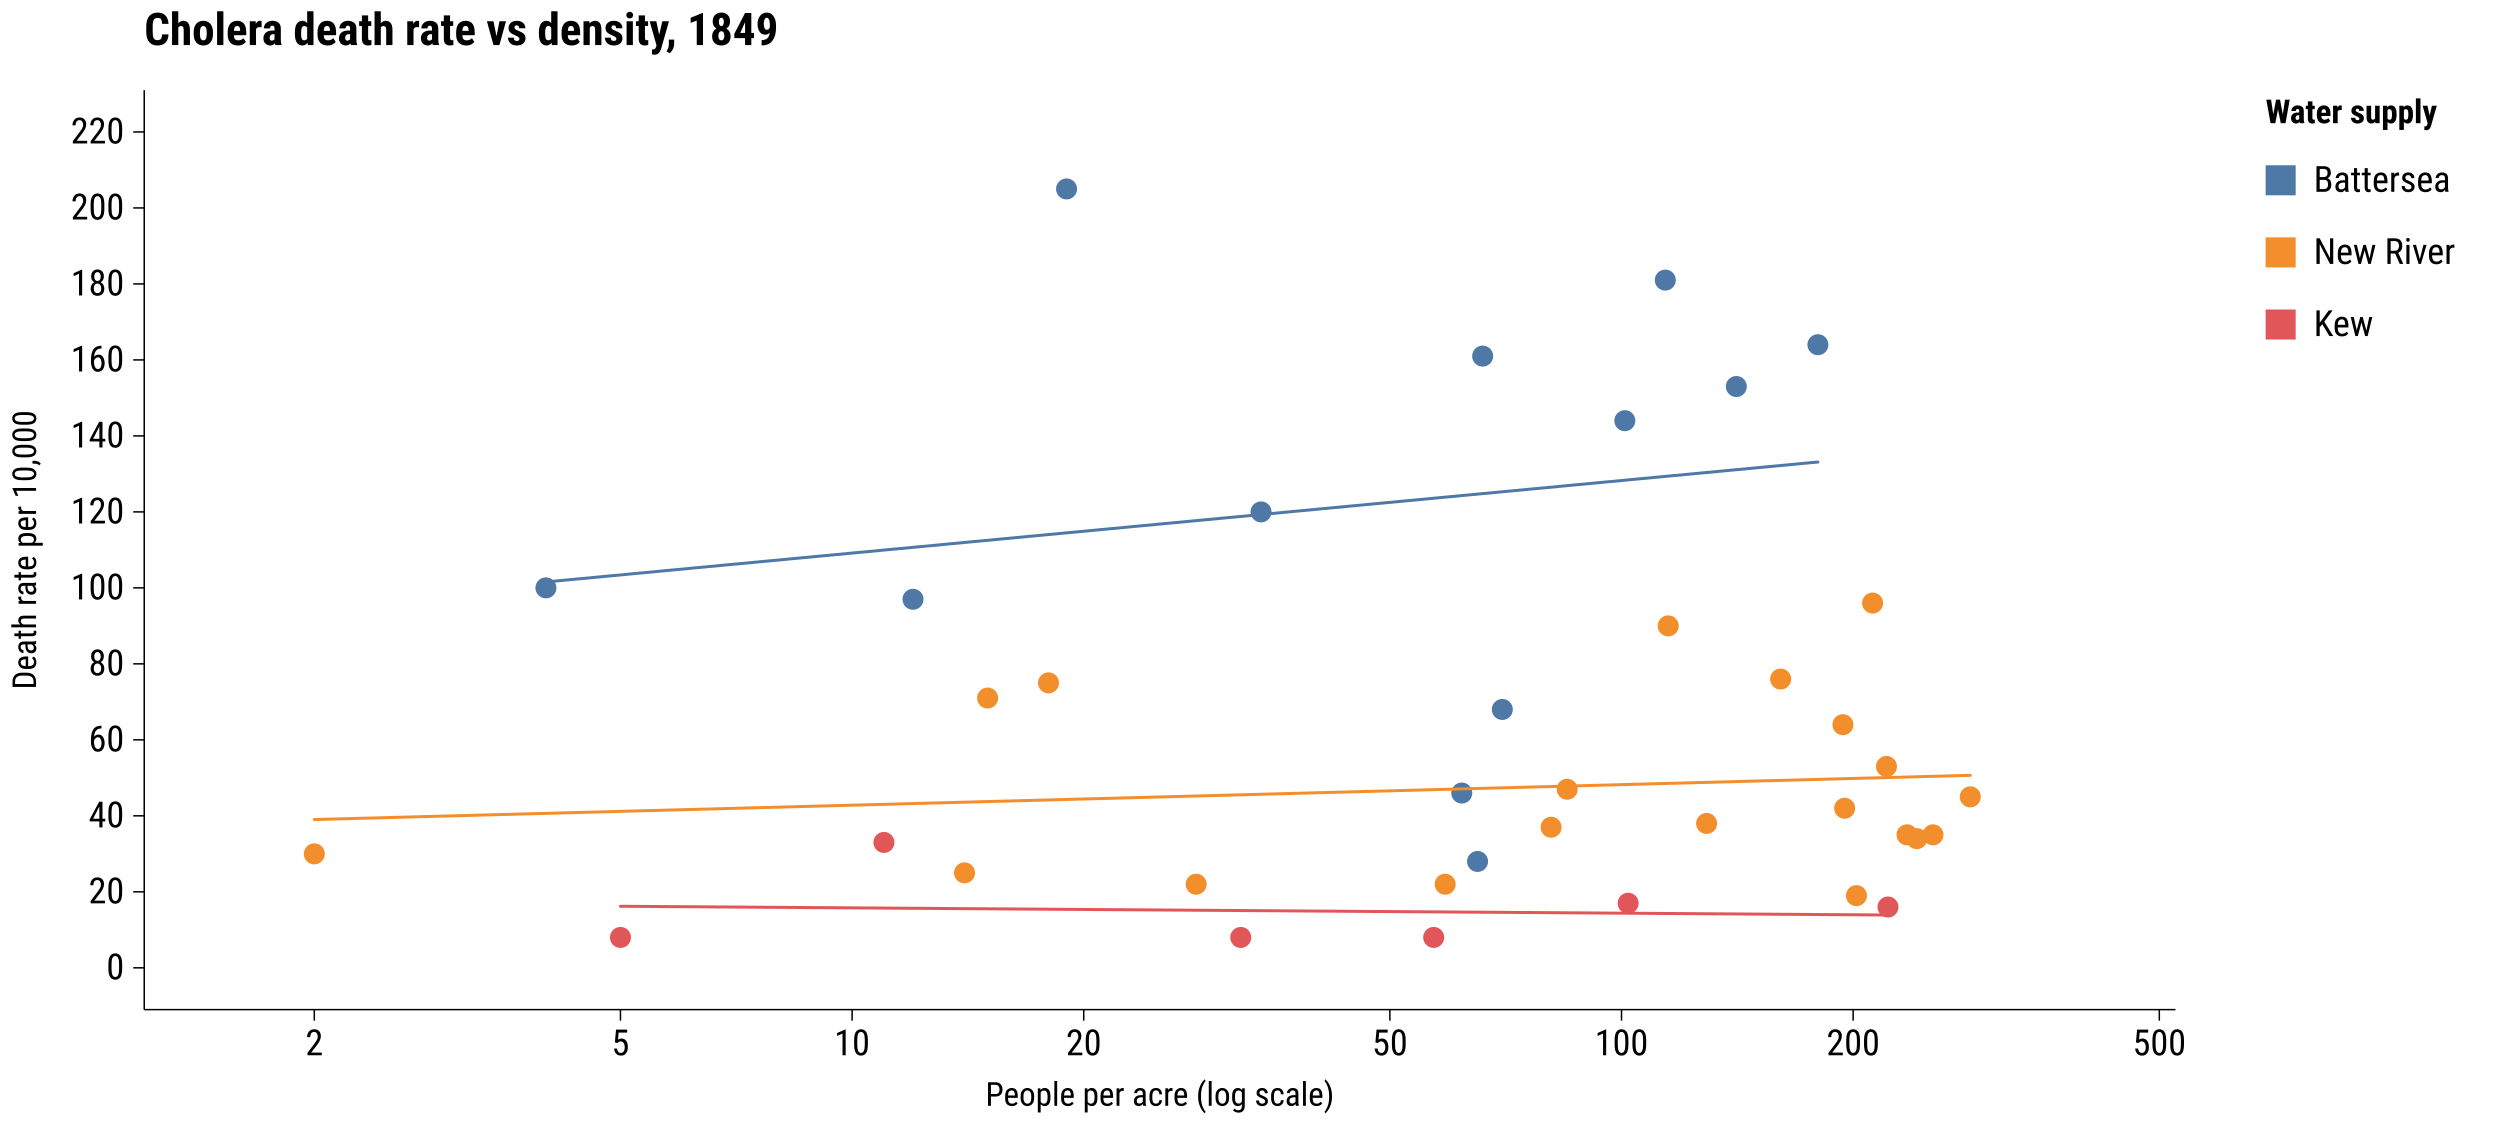
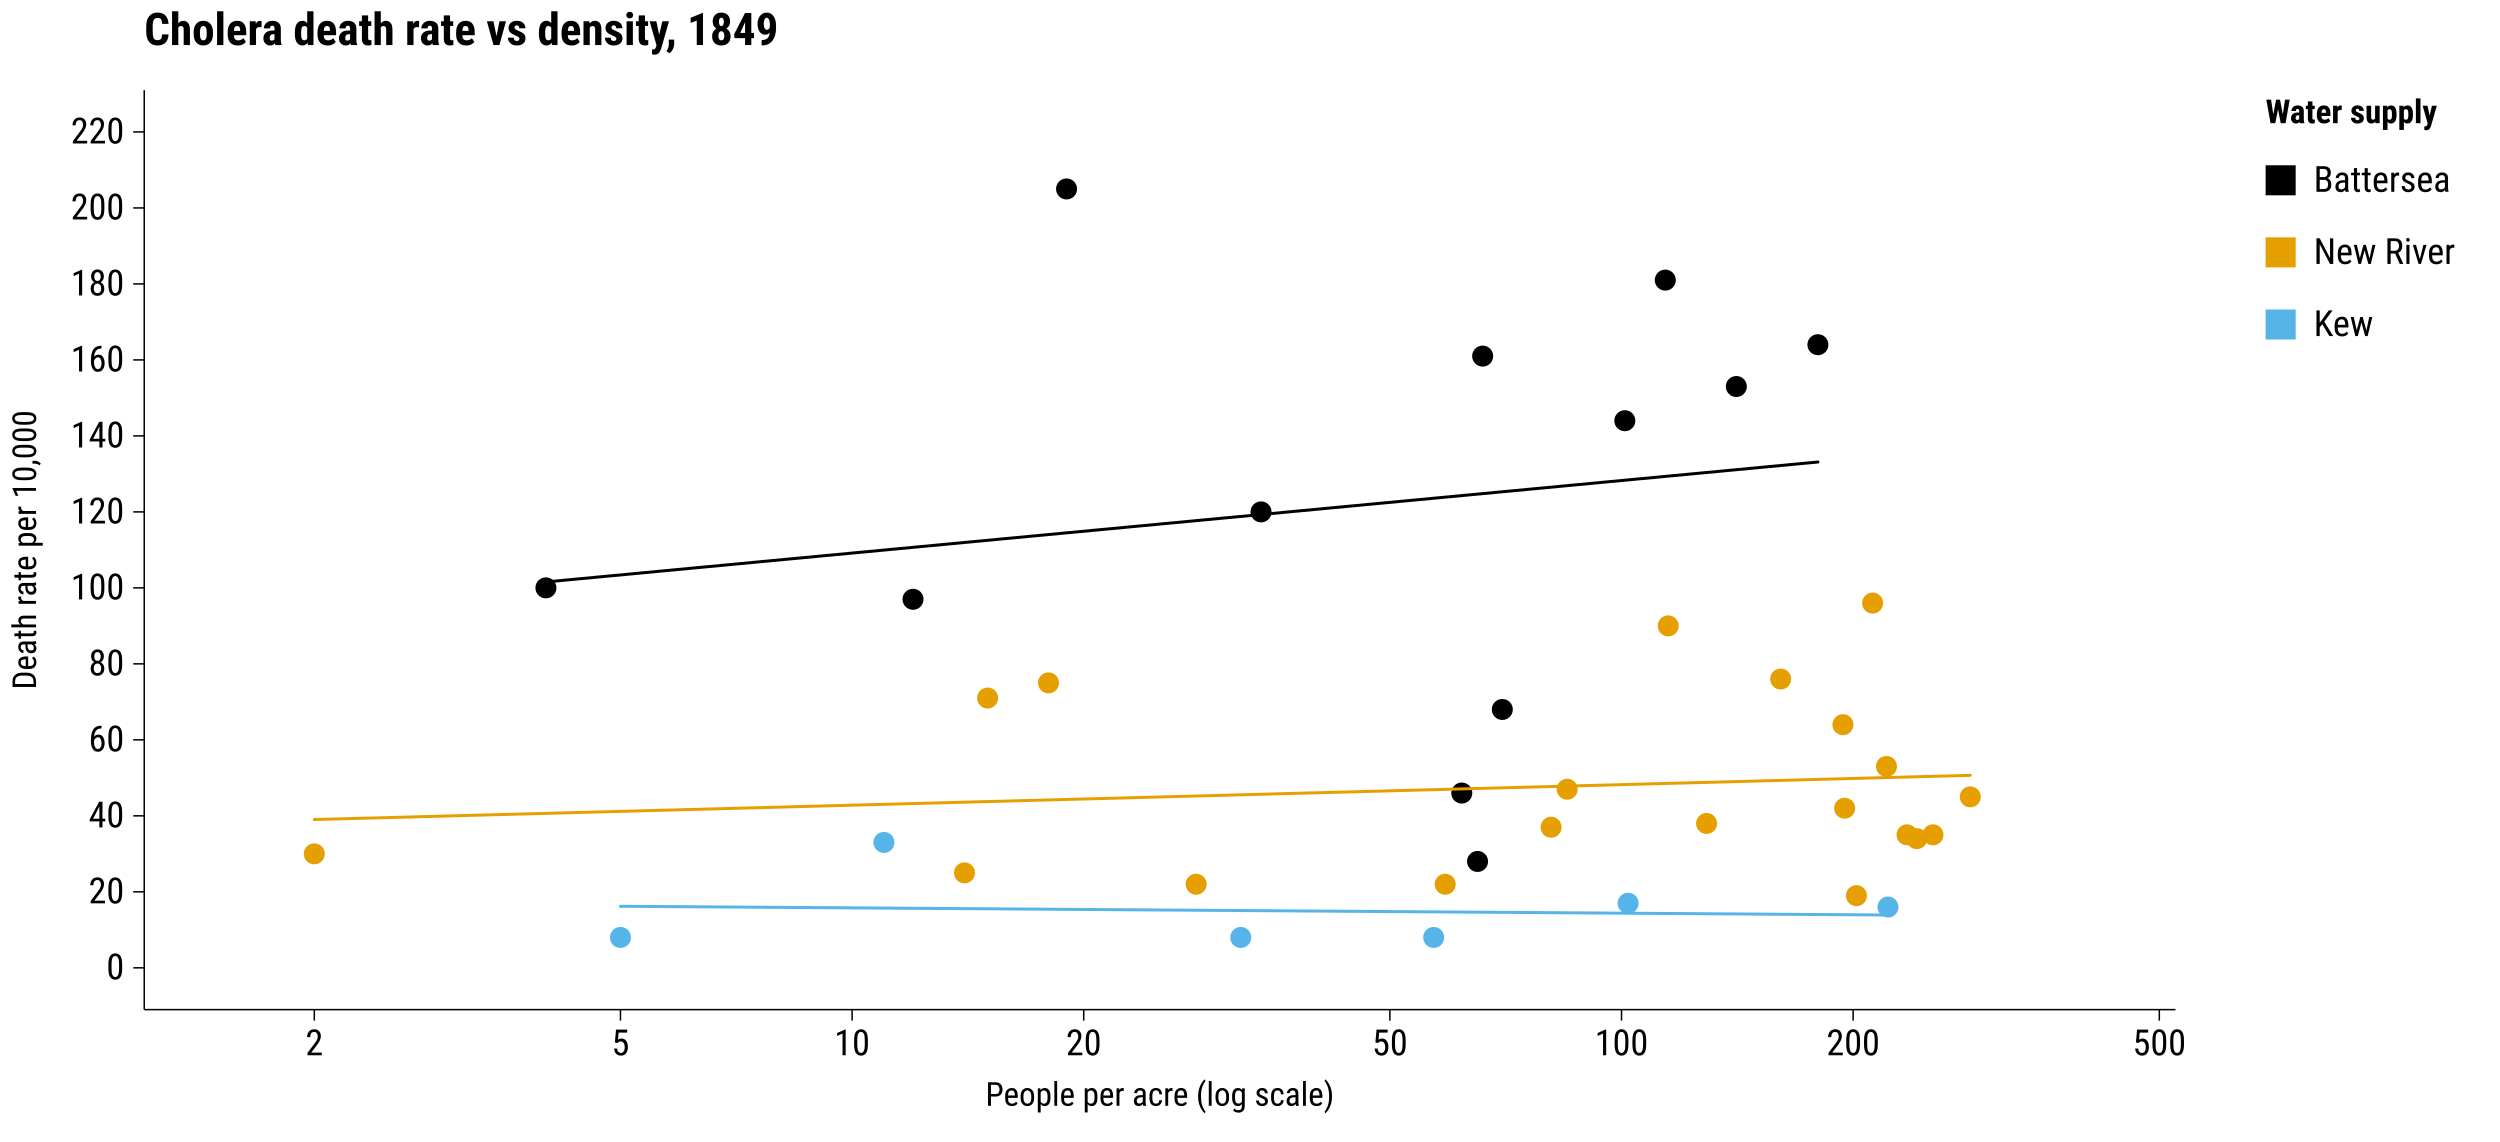
<svg xmlns="http://www.w3.org/2000/svg" width="832" height="380" viewBox="0 0 832 380" role="img" aria-label="Cholera death rate vs density, 1849" class="gg-plot" font-family="&quot;Roboto Condensed&quot;, &quot;Arial Narrow&quot;, Arial, sans-serif" font-size="11" font-weight="400" text-rendering="optimizeLegibility" shape-rendering="geometricPrecision">
  <rect class="gg-paper" width="832" height="380" fill="var(--gg-paper, #ffffff)" />
  <text class="gg-title" x="48" y="15" font-size="15" font-weight="700" fill="var(--gg-ink, #000000)">Cholera death rate vs density, 1849</text>
  <defs>
-     <clipPath id="sclassic_countries-scatter_tableau10_832x380-gg-clip-0">
+     <clipPath id="sclassic_countries-scatter_colorblind_832x380-gg-clip-0">
      <rect width="676" height="306" />
    </clipPath>
  </defs>
  <g class="gg-panel" data-panel="0" transform="translate(48,30)">
    <rect class="gg-panel-background" width="676" height="306" fill="var(--gg-panel, #ffffff)" />
    <g class="gg-grid" stroke="var(--gg-grid, none)" stroke-width="0" vector-effect="non-scaling-stroke" />
-     <g class="gg-marks" clip-path="url(#sclassic_countries-scatter_tableau10_832x380-gg-clip-0)">
+     <g class="gg-marks" clip-path="url(#sclassic_countries-scatter_colorblind_832x380-gg-clip-0)">
      <g class="gg-batch gg-points" data-layer="0">
-         <circle class="gg-shape-circle" cx="492.74" cy="110.01" r="3.5" fill="#4E79A7" />
-         <circle class="gg-shape-circle" cx="306.95" cy="32.88" r="3.5" fill="#4E79A7" />
-         <circle class="gg-shape-circle" cx="557" cy="84.72" r="3.5" fill="#4E79A7" />
-         <circle class="gg-shape-circle" cx="445.43" cy="88.51" r="3.5" fill="#4E79A7" />
-         <circle class="gg-shape-circle" cx="506.21" cy="63.22" r="3.5" fill="#4E79A7" />
-         <circle class="gg-shape-circle" cx="529.85" cy="98.63" r="3.5" fill="#4E79A7" />
-         <circle class="gg-shape-circle" cx="451.97" cy="206.11" r="3.5" fill="#4E79A7" />
-         <circle class="gg-shape-circle" cx="371.67" cy="140.36" r="3.5" fill="#4E79A7" />
-         <circle class="gg-shape-circle" cx="255.85" cy="169.44" r="3.5" fill="#4E79A7" />
-         <circle class="gg-shape-circle" cx="300.94" cy="197.26" r="3.5" fill="#F28E2B" />
-         <circle class="gg-shape-circle" cx="280.67" cy="202.31" r="3.5" fill="#F28E2B" />
-         <circle class="gg-shape-circle" cx="438.48" cy="233.93" r="3.5" fill="#4E79A7" />
-         <circle class="gg-shape-circle" cx="246.17" cy="250.36" r="3.5" fill="#E15759" />
-         <circle class="gg-shape-circle" cx="565.9" cy="238.98" r="3.5" fill="#F28E2B" />
-         <circle class="gg-shape-circle" cx="473.56" cy="232.66" r="3.5" fill="#F28E2B" />
-         <circle class="gg-shape-circle" cx="443.73" cy="256.69" r="3.5" fill="#4E79A7" />
-         <circle class="gg-shape-circle" cx="133.68" cy="165.64" r="3.5" fill="#4E79A7" />
-         <circle class="gg-shape-circle" cx="575.2" cy="170.7" r="3.5" fill="#F28E2B" />
-         <circle class="gg-shape-circle" cx="565.33" cy="211.17" r="3.5" fill="#F28E2B" />
-         <circle class="gg-shape-circle" cx="56.6" cy="254.16" r="3.5" fill="#F28E2B" />
-         <circle class="gg-shape-circle" cx="468.2" cy="245.31" r="3.5" fill="#F28E2B" />
-         <circle class="gg-shape-circle" cx="507.18" cy="178.29" r="3.5" fill="#F28E2B" />
-         <circle class="gg-shape-circle" cx="519.95" cy="244.04" r="3.5" fill="#F28E2B" />
-         <circle class="gg-shape-circle" cx="607.71" cy="235.19" r="3.5" fill="#F28E2B" />
-         <circle class="gg-shape-circle" cx="580.32" cy="271.86" r="3.5" fill="#E15759" />
-         <circle class="gg-shape-circle" cx="544.6" cy="195.99" r="3.5" fill="#F28E2B" />
-         <circle class="gg-shape-circle" cx="589.92" cy="249.1" r="3.5" fill="#F28E2B" />
-         <circle class="gg-shape-circle" cx="429.13" cy="281.98" r="3.5" fill="#E15759" />
-         <circle class="gg-shape-circle" cx="595.3" cy="247.83" r="3.5" fill="#F28E2B" />
-         <circle class="gg-shape-circle" cx="586.65" cy="247.83" r="3.5" fill="#F28E2B" />
-         <circle class="gg-shape-circle" cx="272.99" cy="260.48" r="3.5" fill="#F28E2B" />
-         <circle class="gg-shape-circle" cx="569.82" cy="268.07" r="3.5" fill="#F28E2B" />
-         <circle class="gg-shape-circle" cx="579.82" cy="225.07" r="3.5" fill="#F28E2B" />
-         <circle class="gg-shape-circle" cx="364.92" cy="281.98" r="3.5" fill="#E15759" />
-         <circle class="gg-shape-circle" cx="432.96" cy="264.27" r="3.5" fill="#F28E2B" />
-         <circle class="gg-shape-circle" cx="350.08" cy="264.27" r="3.5" fill="#F28E2B" />
-         <circle class="gg-shape-circle" cx="493.84" cy="270.6" r="3.5" fill="#E15759" />
-         <circle class="gg-shape-circle" cx="158.49" cy="281.98" r="3.5" fill="#E15759" />
+         <circle class="gg-shape-circle" cx="492.74" cy="110.01" r="3.5" fill="#000000" />
+         <circle class="gg-shape-circle" cx="306.95" cy="32.88" r="3.5" fill="#000000" />
+         <circle class="gg-shape-circle" cx="557" cy="84.72" r="3.5" fill="#000000" />
+         <circle class="gg-shape-circle" cx="445.43" cy="88.51" r="3.5" fill="#000000" />
+         <circle class="gg-shape-circle" cx="506.21" cy="63.22" r="3.5" fill="#000000" />
+         <circle class="gg-shape-circle" cx="529.85" cy="98.63" r="3.5" fill="#000000" />
+         <circle class="gg-shape-circle" cx="451.97" cy="206.11" r="3.5" fill="#000000" />
+         <circle class="gg-shape-circle" cx="371.67" cy="140.36" r="3.5" fill="#000000" />
+         <circle class="gg-shape-circle" cx="255.85" cy="169.44" r="3.5" fill="#000000" />
+         <circle class="gg-shape-circle" cx="300.94" cy="197.26" r="3.5" fill="#E69F00" />
+         <circle class="gg-shape-circle" cx="280.67" cy="202.31" r="3.5" fill="#E69F00" />
+         <circle class="gg-shape-circle" cx="438.48" cy="233.93" r="3.5" fill="#000000" />
+         <circle class="gg-shape-circle" cx="246.17" cy="250.36" r="3.5" fill="#56B4E9" />
+         <circle class="gg-shape-circle" cx="565.9" cy="238.98" r="3.5" fill="#E69F00" />
+         <circle class="gg-shape-circle" cx="473.56" cy="232.66" r="3.5" fill="#E69F00" />
+         <circle class="gg-shape-circle" cx="443.73" cy="256.69" r="3.5" fill="#000000" />
+         <circle class="gg-shape-circle" cx="133.68" cy="165.64" r="3.5" fill="#000000" />
+         <circle class="gg-shape-circle" cx="575.2" cy="170.7" r="3.5" fill="#E69F00" />
+         <circle class="gg-shape-circle" cx="565.33" cy="211.17" r="3.5" fill="#E69F00" />
+         <circle class="gg-shape-circle" cx="56.6" cy="254.16" r="3.5" fill="#E69F00" />
+         <circle class="gg-shape-circle" cx="468.2" cy="245.31" r="3.5" fill="#E69F00" />
+         <circle class="gg-shape-circle" cx="507.18" cy="178.29" r="3.5" fill="#E69F00" />
+         <circle class="gg-shape-circle" cx="519.95" cy="244.04" r="3.5" fill="#E69F00" />
+         <circle class="gg-shape-circle" cx="607.71" cy="235.19" r="3.5" fill="#E69F00" />
+         <circle class="gg-shape-circle" cx="580.32" cy="271.86" r="3.5" fill="#56B4E9" />
+         <circle class="gg-shape-circle" cx="544.6" cy="195.99" r="3.5" fill="#E69F00" />
+         <circle class="gg-shape-circle" cx="589.92" cy="249.1" r="3.5" fill="#E69F00" />
+         <circle class="gg-shape-circle" cx="429.13" cy="281.98" r="3.5" fill="#56B4E9" />
+         <circle class="gg-shape-circle" cx="595.3" cy="247.83" r="3.5" fill="#E69F00" />
+         <circle class="gg-shape-circle" cx="586.65" cy="247.83" r="3.5" fill="#E69F00" />
+         <circle class="gg-shape-circle" cx="272.99" cy="260.48" r="3.5" fill="#E69F00" />
+         <circle class="gg-shape-circle" cx="569.82" cy="268.07" r="3.5" fill="#E69F00" />
+         <circle class="gg-shape-circle" cx="579.82" cy="225.07" r="3.5" fill="#E69F00" />
+         <circle class="gg-shape-circle" cx="364.92" cy="281.98" r="3.5" fill="#56B4E9" />
+         <circle class="gg-shape-circle" cx="432.96" cy="264.27" r="3.5" fill="#E69F00" />
+         <circle class="gg-shape-circle" cx="350.08" cy="264.27" r="3.5" fill="#E69F00" />
+         <circle class="gg-shape-circle" cx="493.84" cy="270.6" r="3.5" fill="#56B4E9" />
+         <circle class="gg-shape-circle" cx="158.49" cy="281.98" r="3.5" fill="#56B4E9" />
      </g>
      <g class="gg-batch gg-paths" data-layer="1">
-         <path d="M133.68 163.67L139.04 163.17L144.4 162.66L149.75 162.16L155.11 161.65L160.47 161.15L165.83 160.64L171.19 160.13L176.55 159.63L181.91 159.12L187.26 158.62L192.62 158.11L197.98 157.61L203.34 157.1L208.7 156.6L214.06 156.09L219.42 155.59L224.77 155.08L230.13 154.58L235.49 154.07L240.85 153.57L246.21 153.06L251.57 152.56L256.92 152.05L262.28 151.55L267.64 151.04L273 150.53L278.36 150.03L283.72 149.52L289.08 149.02L294.43 148.51L299.79 148.01L305.15 147.5L310.51 147L315.87 146.49L321.23 145.99L326.59 145.48L331.94 144.98L337.3 144.47L342.66 143.97L348.02 143.46L353.38 142.96L358.74 142.45L364.1 141.95L369.45 141.44L374.81 140.93L380.17 140.43L385.53 139.92L390.89 139.42L396.25 138.91L401.6 138.41L406.96 137.9L412.32 137.4L417.68 136.89L423.04 136.39L428.4 135.88L433.76 135.38L439.11 134.87L444.47 134.37L449.83 133.86L455.19 133.36L460.55 132.85L465.91 132.35L471.27 131.84L476.62 131.33L481.98 130.83L487.34 130.32L492.7 129.82L498.06 129.31L503.42 128.81L508.77 128.3L514.13 127.8L519.49 127.29L524.85 126.79L530.21 126.28L535.57 125.78L540.93 125.27L546.28 124.77L551.64 124.26L557 123.76" fill="none" stroke="#4E79A7" stroke-width="1" stroke-linejoin="round" stroke-linecap="round" />
-         <path d="M56.6 242.74L63.57 242.56L70.55 242.37L77.53 242.19L84.5 242L91.48 241.81L98.45 241.63L105.43 241.44L112.41 241.25L119.38 241.07L126.36 240.88L133.33 240.7L140.31 240.51L147.29 240.32L154.26 240.14L161.24 239.95L168.22 239.76L175.19 239.58L182.17 239.39L189.14 239.21L196.12 239.02L203.1 238.83L210.07 238.65L217.05 238.46L224.02 238.27L231 238.09L237.98 237.9L244.95 237.72L251.93 237.53L258.91 237.34L265.88 237.16L272.86 236.97L279.83 236.78L286.81 236.6L293.79 236.41L300.76 236.23L307.74 236.04L314.71 235.85L321.69 235.67L328.67 235.48L335.64 235.29L342.62 235.11L349.6 234.92L356.57 234.74L363.55 234.55L370.52 234.36L377.5 234.18L384.48 233.99L391.45 233.8L398.43 233.62L405.4 233.43L412.38 233.25L419.36 233.06L426.33 232.87L433.31 232.69L440.29 232.5L447.26 232.31L454.24 232.13L461.21 231.94L468.19 231.76L475.17 231.57L482.14 231.38L489.12 231.2L496.09 231.01L503.07 230.82L510.05 230.64L517.02 230.45L524 230.27L530.98 230.08L537.95 229.89L544.93 229.71L551.9 229.52L558.88 229.33L565.86 229.15L572.83 228.96L579.81 228.78L586.78 228.59L593.76 228.4L600.74 228.22L607.71 228.03" fill="none" stroke="#F28E2B" stroke-width="1" stroke-linejoin="round" stroke-linecap="round" />
-         <path d="M158.49 271.61L163.83 271.64L169.17 271.68L174.51 271.72L179.85 271.75L185.19 271.79L190.53 271.83L195.87 271.86L201.21 271.9L206.55 271.94L211.89 271.97L217.23 272.01L222.57 272.05L227.91 272.08L233.25 272.12L238.59 272.16L243.93 272.19L249.27 272.23L254.61 272.27L259.95 272.3L265.29 272.34L270.63 272.38L275.97 272.42L281.31 272.45L286.64 272.49L291.98 272.53L297.32 272.56L302.66 272.6L308 272.64L313.34 272.67L318.68 272.71L324.02 272.75L329.36 272.78L334.7 272.82L340.04 272.86L345.38 272.89L350.72 272.93L356.06 272.97L361.4 273L366.74 273.04L372.08 273.08L377.42 273.11L382.76 273.15L388.1 273.19L393.44 273.22L398.78 273.26L404.12 273.3L409.46 273.34L414.8 273.37L420.14 273.41L425.47 273.45L430.81 273.48L436.15 273.52L441.49 273.56L446.83 273.59L452.17 273.63L457.51 273.67L462.85 273.7L468.19 273.74L473.53 273.78L478.87 273.81L484.21 273.85L489.55 273.89L494.89 273.92L500.23 273.96L505.57 274L510.91 274.03L516.25 274.07L521.59 274.11L526.93 274.14L532.27 274.18L537.61 274.22L542.95 274.26L548.29 274.29L553.63 274.33L558.97 274.37L564.3 274.4L569.64 274.44L574.98 274.48L580.32 274.51" fill="none" stroke="#E15759" stroke-width="1" stroke-linejoin="round" stroke-linecap="round" />
+         <path d="M133.68 163.67L139.04 163.17L144.4 162.66L149.75 162.16L155.11 161.65L160.47 161.15L165.83 160.64L171.19 160.13L176.55 159.63L181.91 159.12L187.26 158.62L192.62 158.11L197.98 157.61L203.34 157.1L208.7 156.6L214.06 156.09L219.42 155.59L224.77 155.08L230.13 154.58L235.49 154.07L240.85 153.57L246.21 153.06L251.57 152.56L256.92 152.05L262.28 151.55L267.64 151.04L273 150.53L278.36 150.03L283.72 149.52L289.08 149.02L294.43 148.51L299.79 148.01L305.15 147.5L310.51 147L315.87 146.49L321.23 145.99L326.59 145.48L331.94 144.98L337.3 144.47L342.66 143.97L348.02 143.46L353.38 142.96L358.74 142.45L364.1 141.95L369.45 141.44L374.81 140.93L380.17 140.43L385.53 139.92L390.89 139.42L396.25 138.91L401.6 138.41L406.96 137.9L412.32 137.4L417.68 136.89L423.04 136.39L428.4 135.88L433.76 135.38L439.11 134.87L444.47 134.37L449.83 133.86L455.19 133.36L460.55 132.85L465.91 132.35L471.27 131.84L476.62 131.33L481.98 130.83L487.34 130.32L492.7 129.82L498.06 129.31L503.42 128.81L508.77 128.3L514.13 127.8L519.49 127.29L524.85 126.79L530.21 126.28L535.57 125.78L540.93 125.27L546.28 124.77L551.64 124.26L557 123.76" fill="none" stroke="#000000" stroke-width="1" stroke-linejoin="round" stroke-linecap="round" />
+         <path d="M56.6 242.74L63.57 242.56L70.55 242.37L77.53 242.19L84.5 242L91.48 241.81L98.45 241.63L105.43 241.44L112.41 241.25L119.38 241.07L126.36 240.88L133.33 240.7L140.31 240.51L147.29 240.32L154.26 240.14L161.24 239.95L168.22 239.76L175.19 239.58L182.17 239.39L189.14 239.21L196.12 239.02L203.1 238.83L210.07 238.65L217.05 238.46L224.02 238.27L231 238.09L237.98 237.9L244.95 237.72L251.93 237.53L258.91 237.34L265.88 237.16L272.86 236.97L279.83 236.78L286.81 236.6L293.79 236.41L300.76 236.23L307.74 236.04L314.71 235.85L321.69 235.67L328.67 235.48L335.64 235.29L342.62 235.11L349.6 234.92L356.57 234.74L363.55 234.55L370.52 234.36L377.5 234.18L384.48 233.99L391.45 233.8L398.43 233.62L405.4 233.43L412.38 233.25L419.36 233.06L426.33 232.87L433.31 232.69L440.29 232.5L447.26 232.31L454.24 232.13L461.21 231.94L468.19 231.76L475.17 231.57L482.14 231.38L489.12 231.2L496.09 231.01L503.07 230.82L510.05 230.64L517.02 230.45L524 230.27L530.98 230.08L537.95 229.89L544.93 229.71L551.9 229.52L558.88 229.33L565.86 229.15L572.83 228.96L579.81 228.78L586.78 228.59L593.76 228.4L600.74 228.22L607.71 228.03" fill="none" stroke="#E69F00" stroke-width="1" stroke-linejoin="round" stroke-linecap="round" />
+         <path d="M158.49 271.61L163.83 271.64L169.17 271.68L174.51 271.72L179.85 271.75L185.19 271.79L190.53 271.83L195.87 271.86L201.21 271.9L206.55 271.94L211.89 271.97L217.23 272.01L222.57 272.05L227.91 272.08L233.25 272.12L238.59 272.16L243.93 272.19L249.27 272.23L254.61 272.27L259.95 272.3L265.29 272.34L270.63 272.38L275.97 272.42L281.31 272.45L286.64 272.49L291.98 272.53L297.32 272.56L302.66 272.6L308 272.64L313.34 272.67L318.68 272.71L324.02 272.75L329.36 272.78L334.7 272.82L340.04 272.86L345.38 272.89L350.72 272.93L356.06 272.97L361.4 273L366.74 273.04L372.08 273.08L377.42 273.11L382.76 273.15L388.1 273.19L393.44 273.22L398.78 273.26L404.12 273.3L409.46 273.34L414.8 273.37L420.14 273.41L425.47 273.45L430.81 273.48L436.15 273.52L441.49 273.56L446.83 273.59L452.17 273.63L457.51 273.67L462.85 273.7L468.19 273.74L473.53 273.78L478.87 273.81L484.21 273.85L489.55 273.89L494.89 273.92L500.23 273.96L505.57 274L510.91 274.03L516.25 274.07L521.59 274.11L526.93 274.14L532.27 274.18L537.61 274.22L542.95 274.26L548.29 274.29L553.63 274.33L558.97 274.37L564.3 274.4L569.64 274.44L574.98 274.48L580.32 274.51" fill="none" stroke="#56B4E9" stroke-width="1" stroke-linejoin="round" stroke-linecap="round" />
      </g>
    </g>
  </g>
  <g class="gg-axis gg-axis-x" transform="translate(48,336)">
    <line class="gg-axis-line" x1="0" y1="0" x2="676" y2="0" stroke="var(--gg-axisLine, #000000)" stroke-width="0.5" vector-effect="non-scaling-stroke" />
    <g class="gg-tick" transform="translate(56.6,0)">
      <line y2="3.67" stroke="var(--gg-tickColor, #000000)" stroke-width="0.5" vector-effect="non-scaling-stroke" />
      <text y="6.67" dy="0.71em" text-anchor="middle" fill="var(--gg-axisText, #000000)" font-size="12" font-weight="400">2</text>
    </g>
    <g class="gg-tick" transform="translate(158.49,0)">
      <line y2="3.67" stroke="var(--gg-tickColor, #000000)" stroke-width="0.5" vector-effect="non-scaling-stroke" />
      <text y="6.67" dy="0.71em" text-anchor="middle" fill="var(--gg-axisText, #000000)" font-size="12" font-weight="400">5</text>
    </g>
    <g class="gg-tick" transform="translate(235.58,0)">
      <line y2="3.67" stroke="var(--gg-tickColor, #000000)" stroke-width="0.5" vector-effect="non-scaling-stroke" />
      <text y="6.67" dy="0.71em" text-anchor="middle" fill="var(--gg-axisText, #000000)" font-size="12" font-weight="400">10</text>
    </g>
    <g class="gg-tick" transform="translate(312.66,0)">
      <line y2="3.67" stroke="var(--gg-tickColor, #000000)" stroke-width="0.5" vector-effect="non-scaling-stroke" />
      <text y="6.67" dy="0.71em" text-anchor="middle" fill="var(--gg-axisText, #000000)" font-size="12" font-weight="400">20</text>
    </g>
    <g class="gg-tick" transform="translate(414.55,0)">
      <line y2="3.67" stroke="var(--gg-tickColor, #000000)" stroke-width="0.5" vector-effect="non-scaling-stroke" />
      <text y="6.67" dy="0.71em" text-anchor="middle" fill="var(--gg-axisText, #000000)" font-size="12" font-weight="400">50</text>
    </g>
    <g class="gg-tick" transform="translate(491.64,0)">
      <line y2="3.67" stroke="var(--gg-tickColor, #000000)" stroke-width="0.5" vector-effect="non-scaling-stroke" />
      <text y="6.67" dy="0.71em" text-anchor="middle" fill="var(--gg-axisText, #000000)" font-size="12" font-weight="400">100</text>
    </g>
    <g class="gg-tick" transform="translate(568.72,0)">
      <line y2="3.67" stroke="var(--gg-tickColor, #000000)" stroke-width="0.5" vector-effect="non-scaling-stroke" />
      <text y="6.67" dy="0.71em" text-anchor="middle" fill="var(--gg-axisText, #000000)" font-size="12" font-weight="400">200</text>
    </g>
    <g class="gg-tick" transform="translate(670.62,0)">
      <line y2="3.67" stroke="var(--gg-tickColor, #000000)" stroke-width="0.5" vector-effect="non-scaling-stroke" />
      <text y="6.67" dy="0.71em" text-anchor="middle" fill="var(--gg-axisText, #000000)" font-size="12" font-weight="400">500</text>
    </g>
  </g>
  <g class="gg-axis gg-axis-y" transform="translate(48,30)">
    <line class="gg-axis-line" x1="0" y1="0" x2="0" y2="306" stroke="var(--gg-axisLine, #000000)" stroke-width="0.5" vector-effect="non-scaling-stroke" />
    <g class="gg-tick" transform="translate(0,292.09)">
      <line x2="-3.67" stroke="var(--gg-tickColor, #000000)" stroke-width="0.5" vector-effect="non-scaling-stroke" />
      <text x="-6.67" dy="0.32em" text-anchor="end" fill="var(--gg-axisText, #000000)" font-size="12" font-weight="400">0</text>
    </g>
    <g class="gg-tick" transform="translate(0,266.8)">
      <line x2="-3.67" stroke="var(--gg-tickColor, #000000)" stroke-width="0.5" vector-effect="non-scaling-stroke" />
      <text x="-6.67" dy="0.32em" text-anchor="end" fill="var(--gg-axisText, #000000)" font-size="12" font-weight="400">20</text>
    </g>
    <g class="gg-tick" transform="translate(0,241.51)">
      <line x2="-3.67" stroke="var(--gg-tickColor, #000000)" stroke-width="0.5" vector-effect="non-scaling-stroke" />
      <text x="-6.67" dy="0.32em" text-anchor="end" fill="var(--gg-axisText, #000000)" font-size="12" font-weight="400">40</text>
    </g>
    <g class="gg-tick" transform="translate(0,216.22)">
      <line x2="-3.67" stroke="var(--gg-tickColor, #000000)" stroke-width="0.5" vector-effect="non-scaling-stroke" />
      <text x="-6.67" dy="0.32em" text-anchor="end" fill="var(--gg-axisText, #000000)" font-size="12" font-weight="400">60</text>
    </g>
    <g class="gg-tick" transform="translate(0,190.93)">
      <line x2="-3.67" stroke="var(--gg-tickColor, #000000)" stroke-width="0.5" vector-effect="non-scaling-stroke" />
      <text x="-6.67" dy="0.32em" text-anchor="end" fill="var(--gg-axisText, #000000)" font-size="12" font-weight="400">80</text>
    </g>
    <g class="gg-tick" transform="translate(0,165.64)">
      <line x2="-3.67" stroke="var(--gg-tickColor, #000000)" stroke-width="0.5" vector-effect="non-scaling-stroke" />
      <text x="-6.67" dy="0.32em" text-anchor="end" fill="var(--gg-axisText, #000000)" font-size="12" font-weight="400">100</text>
    </g>
    <g class="gg-tick" transform="translate(0,140.36)">
      <line x2="-3.67" stroke="var(--gg-tickColor, #000000)" stroke-width="0.5" vector-effect="non-scaling-stroke" />
      <text x="-6.67" dy="0.32em" text-anchor="end" fill="var(--gg-axisText, #000000)" font-size="12" font-weight="400">120</text>
    </g>
    <g class="gg-tick" transform="translate(0,115.07)">
      <line x2="-3.67" stroke="var(--gg-tickColor, #000000)" stroke-width="0.5" vector-effect="non-scaling-stroke" />
      <text x="-6.67" dy="0.32em" text-anchor="end" fill="var(--gg-axisText, #000000)" font-size="12" font-weight="400">140</text>
    </g>
    <g class="gg-tick" transform="translate(0,89.78)">
      <line x2="-3.67" stroke="var(--gg-tickColor, #000000)" stroke-width="0.5" vector-effect="non-scaling-stroke" />
      <text x="-6.67" dy="0.32em" text-anchor="end" fill="var(--gg-axisText, #000000)" font-size="12" font-weight="400">160</text>
    </g>
    <g class="gg-tick" transform="translate(0,64.49)">
      <line x2="-3.67" stroke="var(--gg-tickColor, #000000)" stroke-width="0.5" vector-effect="non-scaling-stroke" />
      <text x="-6.67" dy="0.32em" text-anchor="end" fill="var(--gg-axisText, #000000)" font-size="12" font-weight="400">180</text>
    </g>
    <g class="gg-tick" transform="translate(0,39.2)">
      <line x2="-3.67" stroke="var(--gg-tickColor, #000000)" stroke-width="0.5" vector-effect="non-scaling-stroke" />
      <text x="-6.67" dy="0.32em" text-anchor="end" fill="var(--gg-axisText, #000000)" font-size="12" font-weight="400">200</text>
    </g>
    <g class="gg-tick" transform="translate(0,13.91)">
      <line x2="-3.67" stroke="var(--gg-tickColor, #000000)" stroke-width="0.5" vector-effect="non-scaling-stroke" />
      <text x="-6.67" dy="0.32em" text-anchor="end" fill="var(--gg-axisText, #000000)" font-size="12" font-weight="400">220</text>
    </g>
  </g>
  <text class="gg-axis-title" x="386" y="368" text-anchor="middle" fill="var(--gg-ink, #000000)" font-size="11" font-weight="400">People per acre (log scale)</text>
  <text class="gg-axis-title" transform="translate(12,183) rotate(-90)" text-anchor="middle" fill="var(--gg-ink, #000000)" font-size="11" font-weight="400">Death rate per 10,000</text>
  <g class="gg-legend gg-legend-color gg-legend-right gg-legend-vertical" transform="translate(750,30)">
    <text class="gg-legend-title" x="4" y="11" font-size="11" font-weight="bold" fill="var(--gg-ink, #000000)">Water supply</text>
-     <rect class="gg-legend-swatch" x="4" y="25" width="10" height="10" fill="#4E79A7" />
+     <rect class="gg-legend-swatch" x="4" y="25" width="10" height="10" fill="#000000" />
    <text class="gg-legend-label" x="20" y="30" dy="0.32em" font-size="12" fill="var(--gg-ink, #000000)">Battersea</text>
-     <rect class="gg-legend-swatch" x="4" y="49" width="10" height="10" fill="#F28E2B" />
+     <rect class="gg-legend-swatch" x="4" y="49" width="10" height="10" fill="#E69F00" />
    <text class="gg-legend-label" x="20" y="54" dy="0.32em" font-size="12" fill="var(--gg-ink, #000000)">New River</text>
-     <rect class="gg-legend-swatch" x="4" y="73" width="10" height="10" fill="#E15759" />
+     <rect class="gg-legend-swatch" x="4" y="73" width="10" height="10" fill="#56B4E9" />
    <text class="gg-legend-label" x="20" y="78" dy="0.32em" font-size="12" fill="var(--gg-ink, #000000)">Kew</text>
  </g>
</svg>
